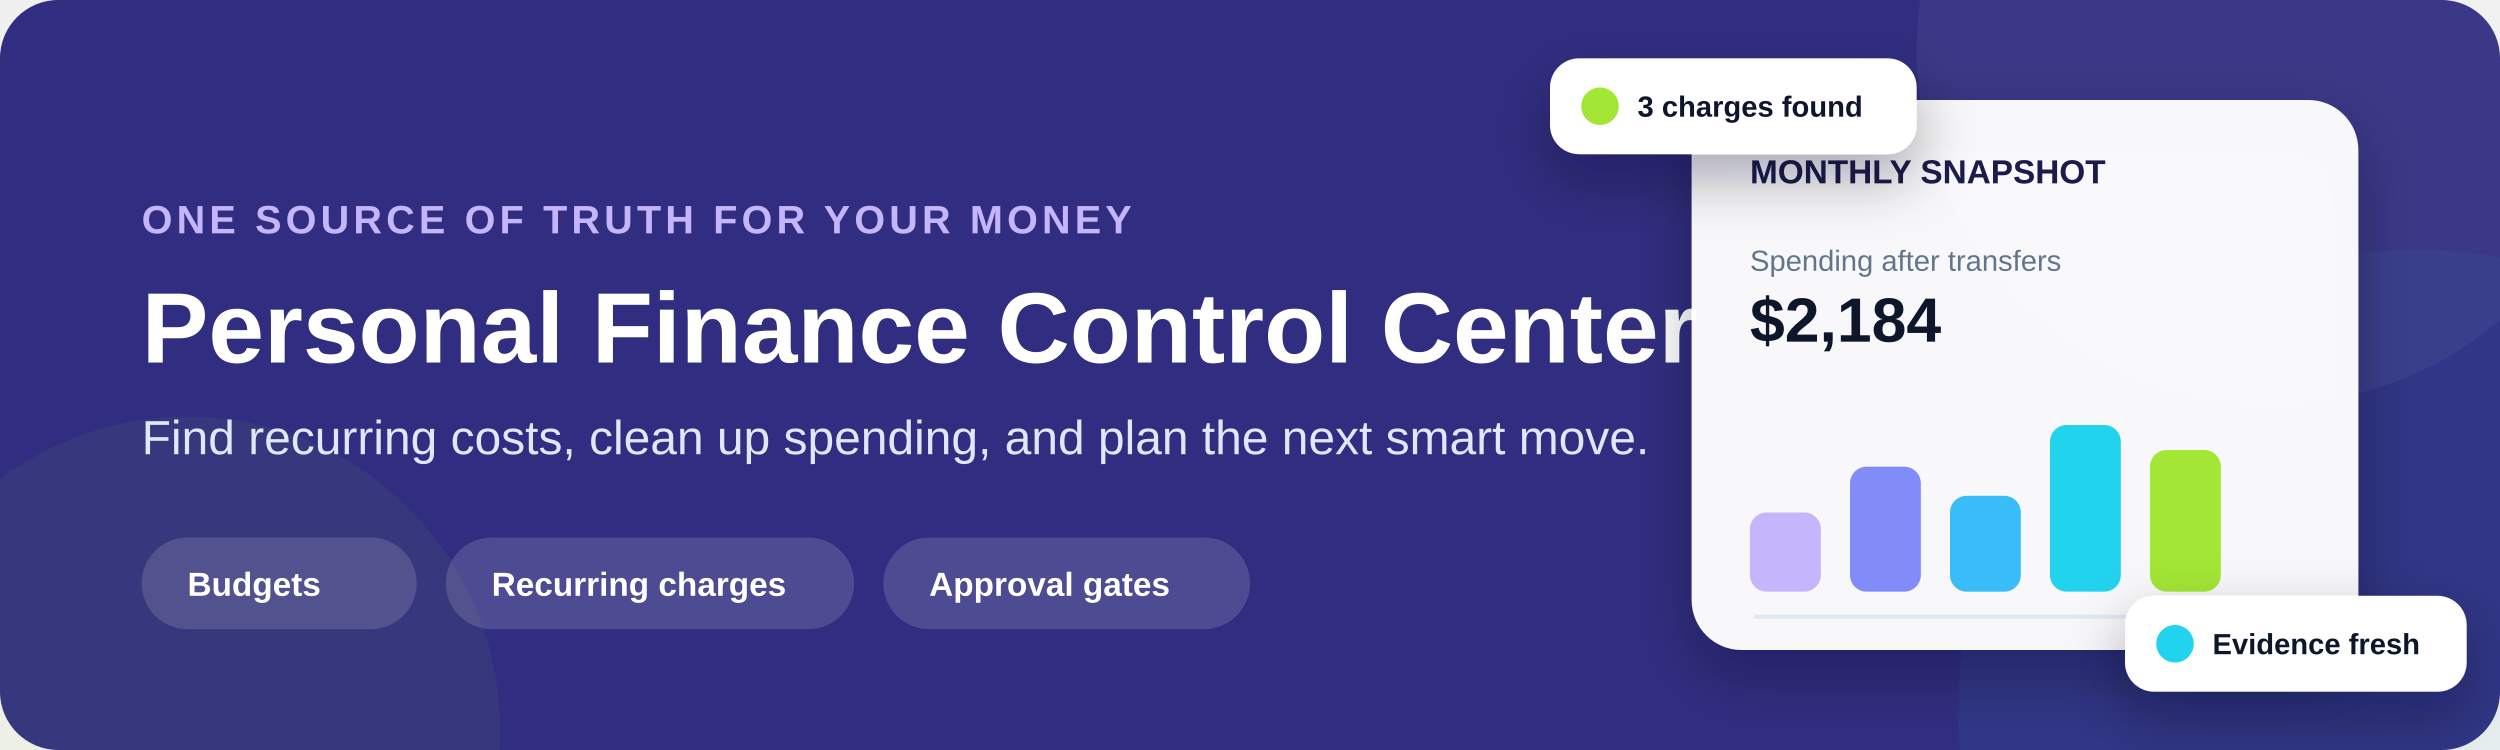
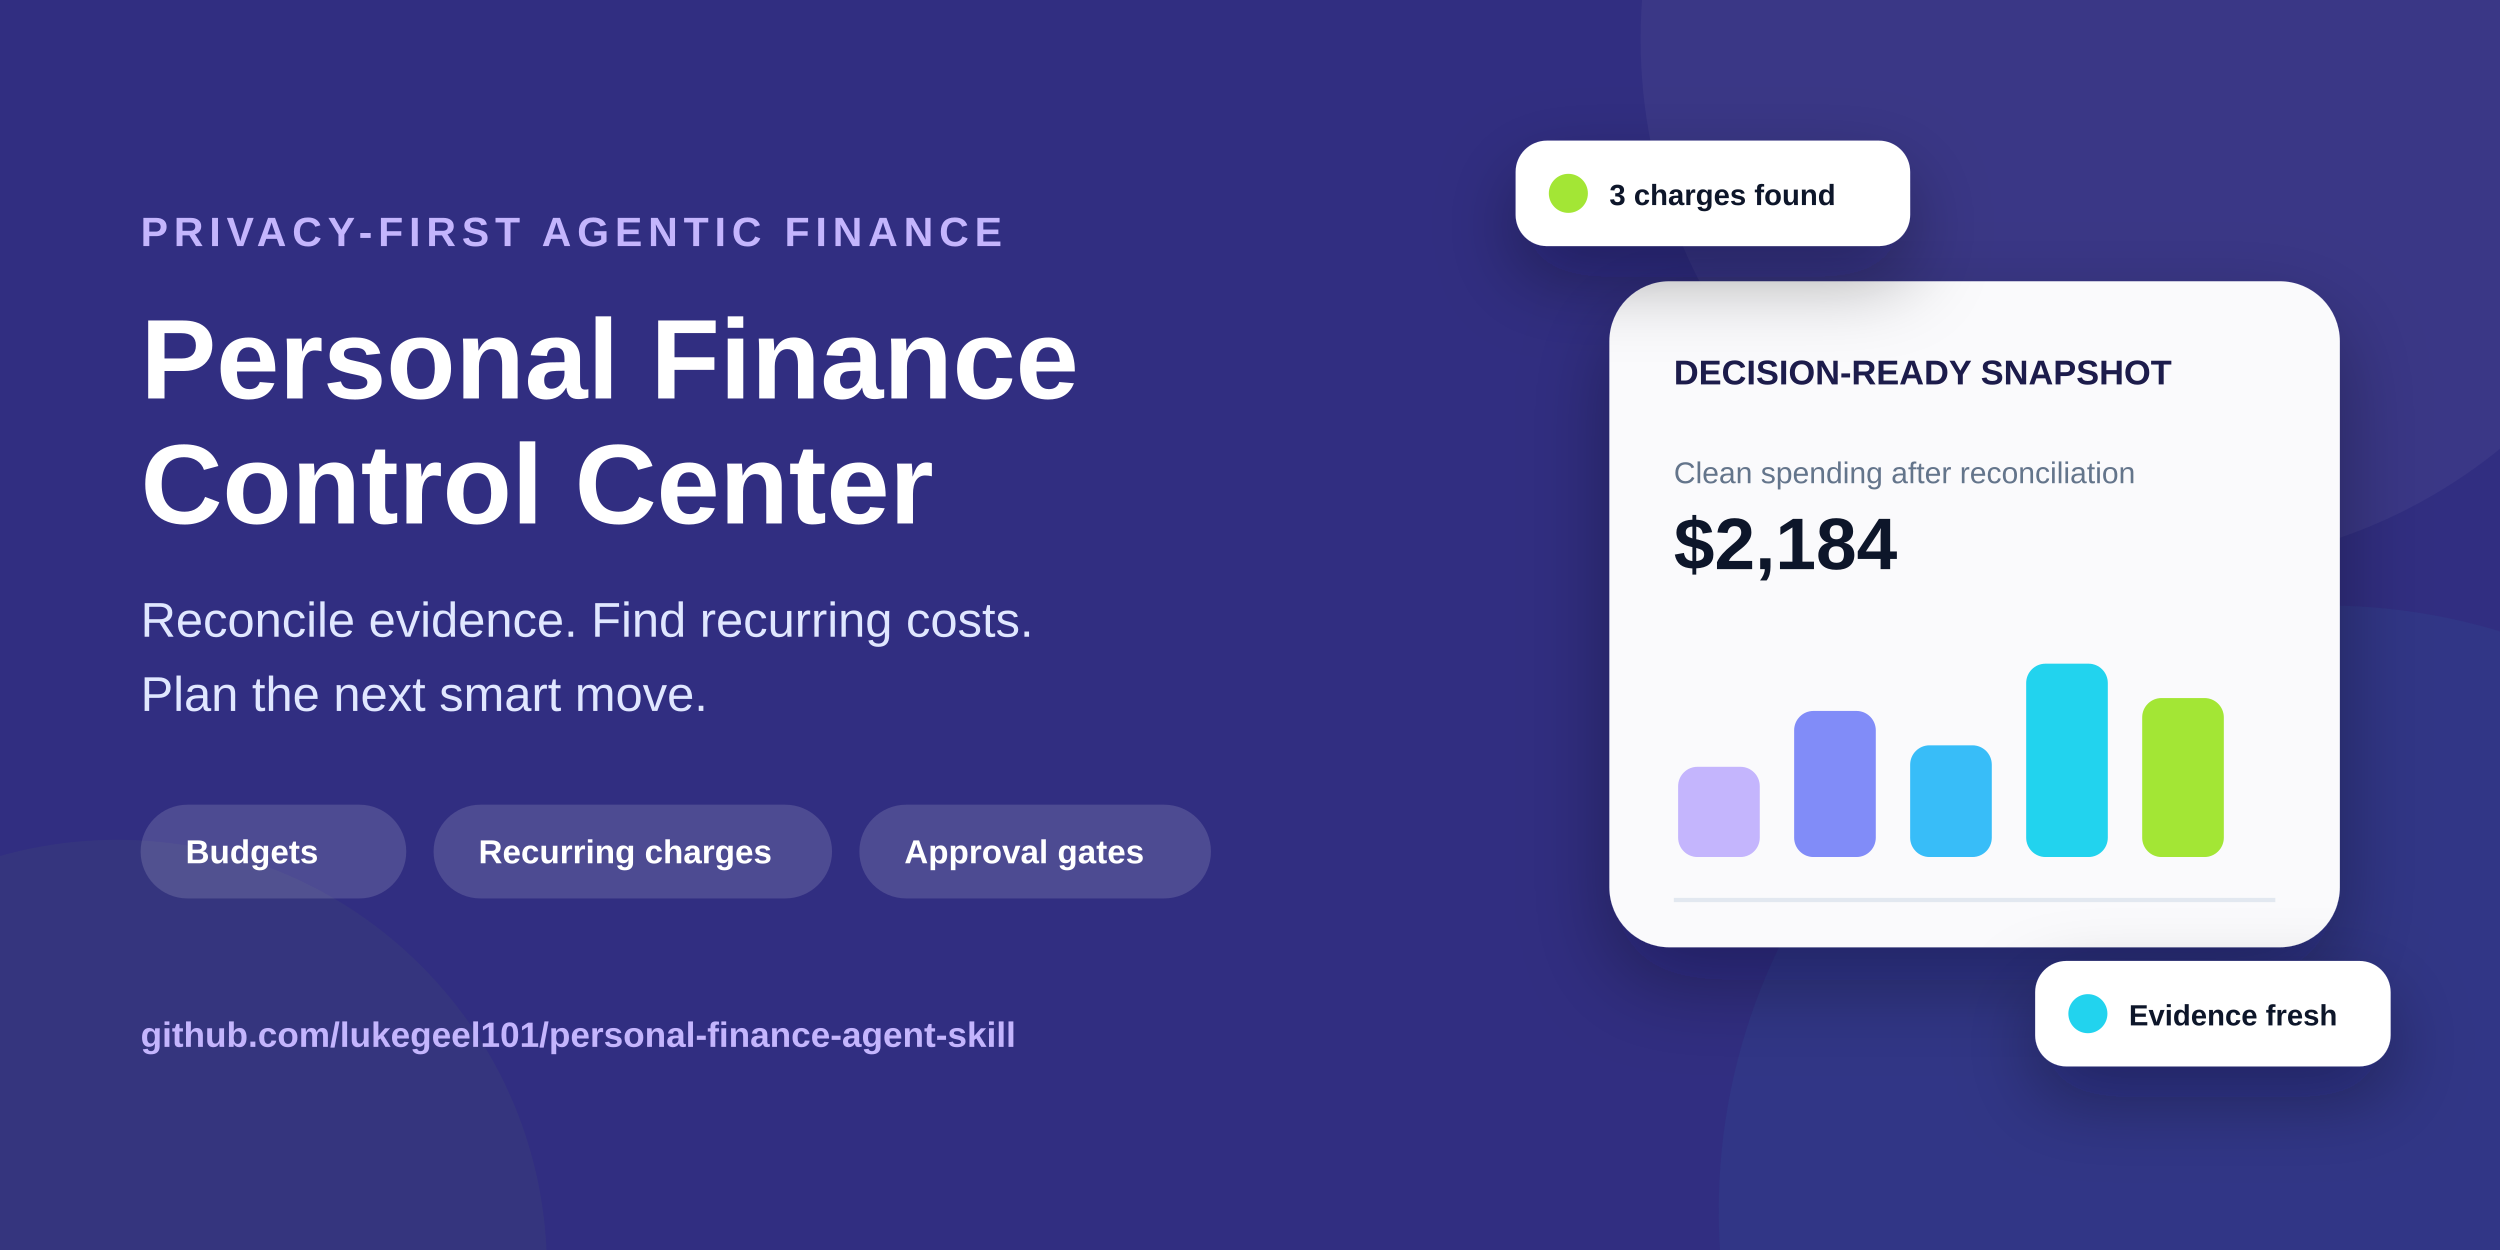
- <svg xmlns="http://www.w3.org/2000/svg" width="1200" height="360" viewBox="0 0 1200 360" role="img" aria-labelledby="title description">
+ <svg xmlns="http://www.w3.org/2000/svg" width="1280" height="640" viewBox="0 0 1280 640" role="img" aria-labelledby="title description">
  <defs>
-     <linearGradient id="background" x1="0" y1="0" x2="1" y2="1">
+     <linearGradient id="background" x1="0%" y1="0%" x2="100%" y2="100%">
      <stop offset="0" stop-color="#0f172a" />
-       <stop offset="0.48" stop-color="#312e81" />
+       <stop offset="0.5" stop-color="#312e81" />
      <stop offset="1" stop-color="#7c3aed" />
    </linearGradient>
-     <linearGradient id="chart" x1="0" y1="1" x2="1" y2="0">
+     <linearGradient id="chart" x1="0%" y1="100%" x2="100%" y2="0%">
      <stop offset="0" stop-color="#22d3ee" />
      <stop offset="1" stop-color="#a3e635" />
    </linearGradient>
    <filter id="shadow" x="-30%" y="-30%" width="160%" height="160%">
-       <feDropShadow dx="0" dy="12" stdDeviation="14" flood-color="#020617" flood-opacity="0.32" />
+       <feDropShadow dx="0" dy="16" stdDeviation="20" flood-color="#020617" flood-opacity="0.34" />
    </filter>
  </defs>
-   <rect width="1200" height="360" rx="28" fill="#312e81" />
-   <circle cx="1090" cy="24" r="170" fill="#ffffff" opacity="0.05" />
-   <circle cx="1160" cy="340" r="220" fill="#22d3ee" opacity="0.05" />
-   <circle cx="90" cy="350" r="150" fill="#a3e635" opacity="0.05" />
-   <g transform="translate(68 70)">
-     <text x="0" y="42" fill="#c4b5fd" font-family="Arial, Helvetica, sans-serif" font-size="19" font-weight="700" letter-spacing="2">ONE SOURCE OF TRUTH FOR YOUR MONEY</text>
-     <text x="0" y="104" fill="#ffffff" font-family="Arial, Helvetica, sans-serif" font-size="48" font-weight="800">Personal Finance Control Center</text>
-     <text x="0" y="148" fill="#e0e7ff" font-family="Arial, Helvetica, sans-serif" font-size="23">Find recurring costs, clean up spending, and plan the next smart move.</text>
-     <g transform="translate(0 188)" font-family="Arial, Helvetica, sans-serif" font-size="16" font-weight="700">
-       <rect width="132" height="44" rx="22" fill="#ffffff" opacity="0.14" />
-       <text x="22" y="28" fill="#ffffff">Budgets</text>
-       <g transform="translate(146 0)">
-         <rect width="196" height="44" rx="22" fill="#ffffff" opacity="0.14" />
-         <text x="22" y="28" fill="#ffffff">Recurring charges</text>
+   <rect width="1280" height="640" fill="#312e81" />
+   <circle cx="1110" cy="20" r="270" fill="#ffffff" opacity="0.045" />
+   <circle cx="1190" cy="620" r="310" fill="#22d3ee" opacity="0.05" />
+   <circle cx="60" cy="650" r="220" fill="#a3e635" opacity="0.04" />
+   <g transform="translate(72 88)" font-family="Arial, Helvetica, sans-serif">
+     <text x="0" y="38" fill="#c4b5fd" font-size="21" font-weight="700" letter-spacing="3">PRIVACY-FIRST AGENTIC FINANCE</text>
+     <text x="0" y="116" fill="#ffffff" font-size="58" font-weight="800">Personal Finance</text>
+     <text x="0" y="180" fill="#ffffff" font-size="58" font-weight="800">Control Center</text>
+     <text x="0" y="238" fill="#e0e7ff" font-size="25">Reconcile evidence. Find recurring costs.</text>
+     <text x="0" y="276" fill="#e0e7ff" font-size="25">Plan the next smart move.</text>
+     <g transform="translate(0 324)" font-size="17" font-weight="700">
+       <rect width="136" height="48" rx="24" fill="#ffffff" opacity="0.14" />
+       <text x="23" y="30" fill="#ffffff">Budgets</text>
+       <g transform="translate(150 0)">
+         <rect width="204" height="48" rx="24" fill="#ffffff" opacity="0.14" />
+         <text x="23" y="30" fill="#ffffff">Recurring charges</text>
      </g>
-       <g transform="translate(356 0)">
-         <rect width="176" height="44" rx="22" fill="#ffffff" opacity="0.14" />
-         <text x="22" y="28" fill="#ffffff">Approval gates</text>
+       <g transform="translate(368 0)">
+         <rect width="180" height="48" rx="24" fill="#ffffff" opacity="0.14" />
+         <text x="23" y="30" fill="#ffffff">Approval gates</text>
      </g>
    </g>
+     <text x="0" y="448" fill="#c4b5fd" font-size="18" font-weight="700">github.com/lukegeel101/personal-finance-agent-skill</text>
  </g>
-   <g transform="translate(812 48)" filter="url(#shadow)">
-     <rect width="320" height="264" rx="24" fill="#ffffff" fill-opacity="0.96" />
-     <text x="28" y="40" fill="#1e1b4b" font-family="Arial, Helvetica, sans-serif" font-size="16" font-weight="800">MONTHLY SNAPSHOT</text>
-     <text x="28" y="82" fill="#64748b" font-family="Arial, Helvetica, sans-serif" font-size="14">Spending after transfers</text>
-     <text x="28" y="116" fill="#0f172a" font-family="Arial, Helvetica, sans-serif" font-size="30" font-weight="800">$2,184</text>
-     <g transform="translate(28 144)">
-       <rect x="0" y="54" width="34" height="38" rx="8" fill="#c4b5fd" />
-       <rect x="48" y="32" width="34" height="60" rx="8" fill="#818cf8" />
-       <rect x="96" y="46" width="34" height="46" rx="8" fill="#38bdf8" />
-       <rect x="144" y="12" width="34" height="80" rx="8" fill="#22d3ee" />
-       <rect x="192" y="24" width="34" height="68" rx="8" fill="#a3e635" />
+   <g transform="translate(824 144) scale(1.1)" filter="url(#shadow)" font-family="Arial, Helvetica, sans-serif">
+     <rect width="340" height="310" rx="28" fill="#ffffff" fill-opacity="0.97" />
+     <text x="30" y="48" fill="#1e1b4b" font-size="16" font-weight="800">DECISION-READY SNAPSHOT</text>
+     <text x="30" y="94" fill="#64748b" font-size="14">Clean spending after reconciliation</text>
+     <text x="30" y="134" fill="#0f172a" font-size="34" font-weight="800">$2,184</text>
+     <g transform="translate(32 166)">
+       <rect x="0" y="60" width="38" height="42" rx="9" fill="#c4b5fd" />
+       <rect x="54" y="34" width="38" height="68" rx="9" fill="#818cf8" />
+       <rect x="108" y="50" width="38" height="52" rx="9" fill="#38bdf8" />
+       <rect x="162" y="12" width="38" height="90" rx="9" fill="#22d3ee" />
+       <rect x="216" y="28" width="38" height="74" rx="9" fill="#a3e635" />
    </g>
-     <path d="M30 248h260" stroke="#e2e8f0" stroke-width="2" />
+     <path d="M30 288h280" stroke="#e2e8f0" stroke-width="2" />
  </g>
-   <g font-family="Arial, Helvetica, sans-serif" font-size="14" font-weight="700" fill="#0f172a" filter="url(#shadow)">
-     <g transform="translate(744 28)">
-       <rect width="176" height="46" rx="14" fill="#ffffff" />
-       <circle cx="24" cy="23" r="9" fill="#a3e635" />
-       <text x="42" y="28">3 charges found</text>
+   <g font-family="Arial, Helvetica, sans-serif" font-size="15" font-weight="700" fill="#0f172a" filter="url(#shadow)">
+     <g transform="translate(776 72)">
+       <rect width="202" height="54" rx="16" fill="#ffffff" />
+       <circle cx="27" cy="27" r="10" fill="#a3e635" />
+       <text x="48" y="33">3 charges found</text>
    </g>
-     <g transform="translate(1020 286)">
-       <rect width="164" height="46" rx="14" fill="#ffffff" />
-       <circle cx="24" cy="23" r="9" fill="#22d3ee" />
-       <text x="42" y="28">Evidence fresh</text>
+     <g transform="translate(1042 492)">
+       <rect width="182" height="54" rx="16" fill="#ffffff" />
+       <circle cx="27" cy="27" r="10" fill="#22d3ee" />
+       <text x="48" y="33">Evidence fresh</text>
    </g>
  </g>
</svg>
